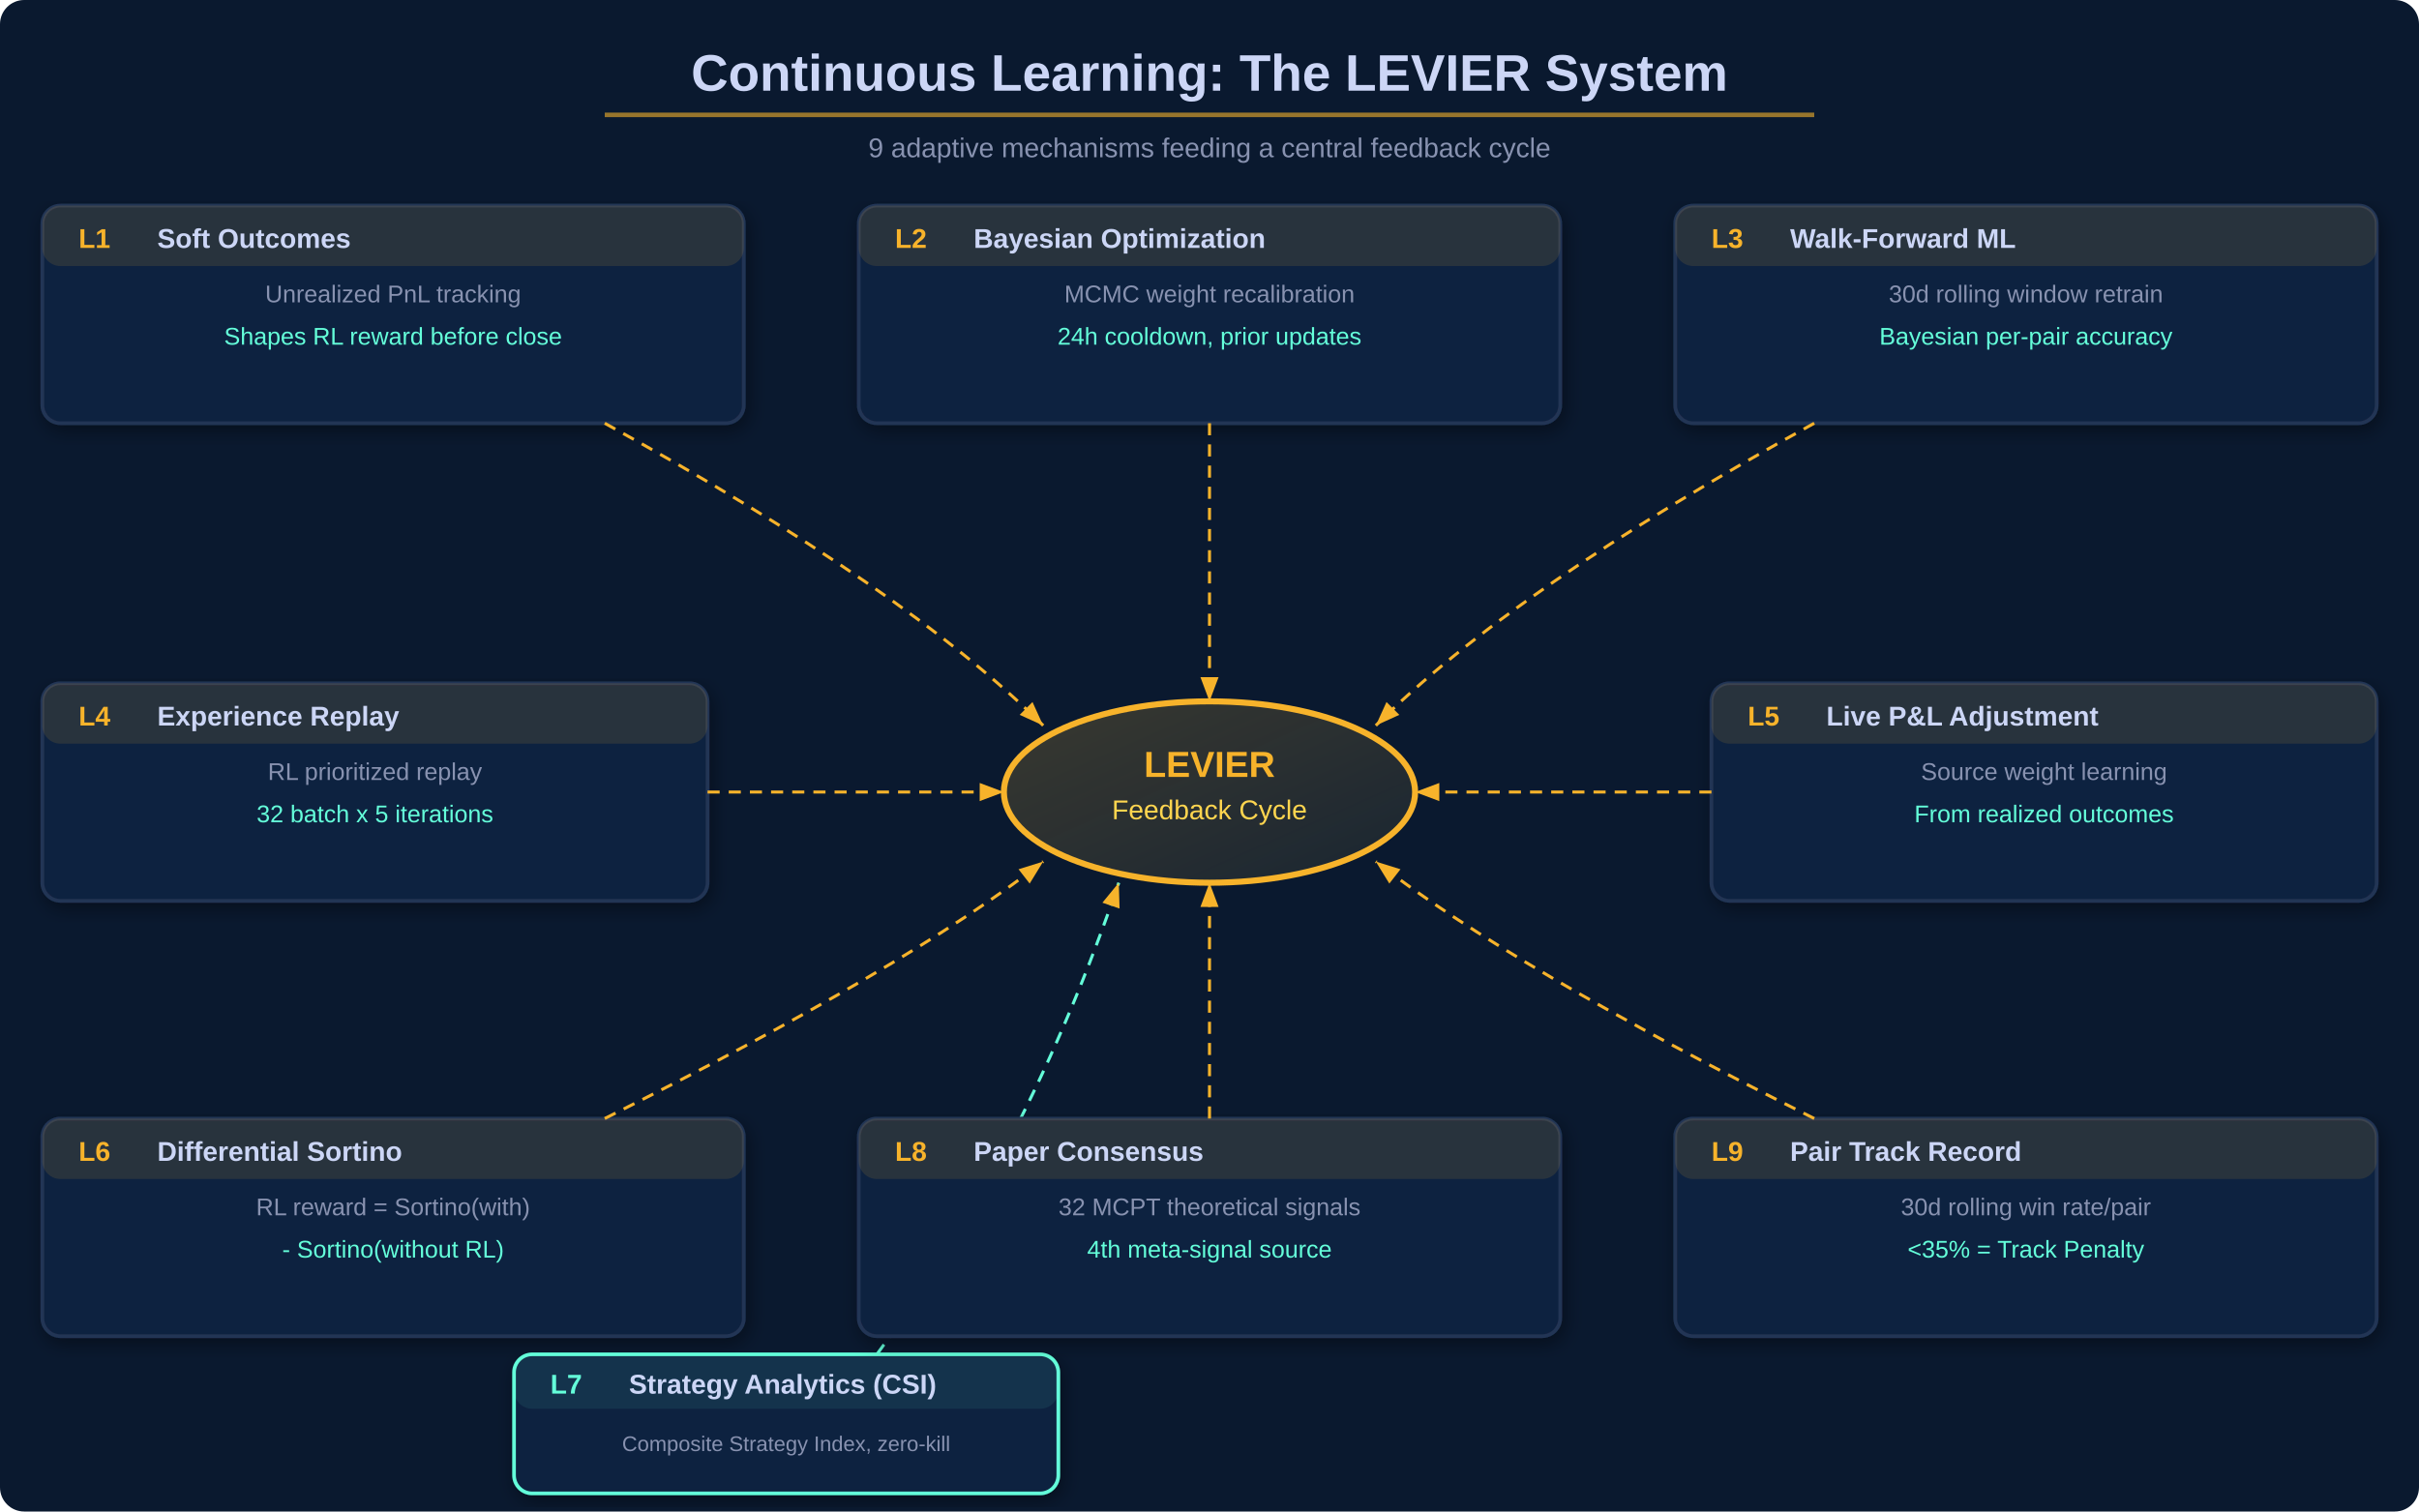
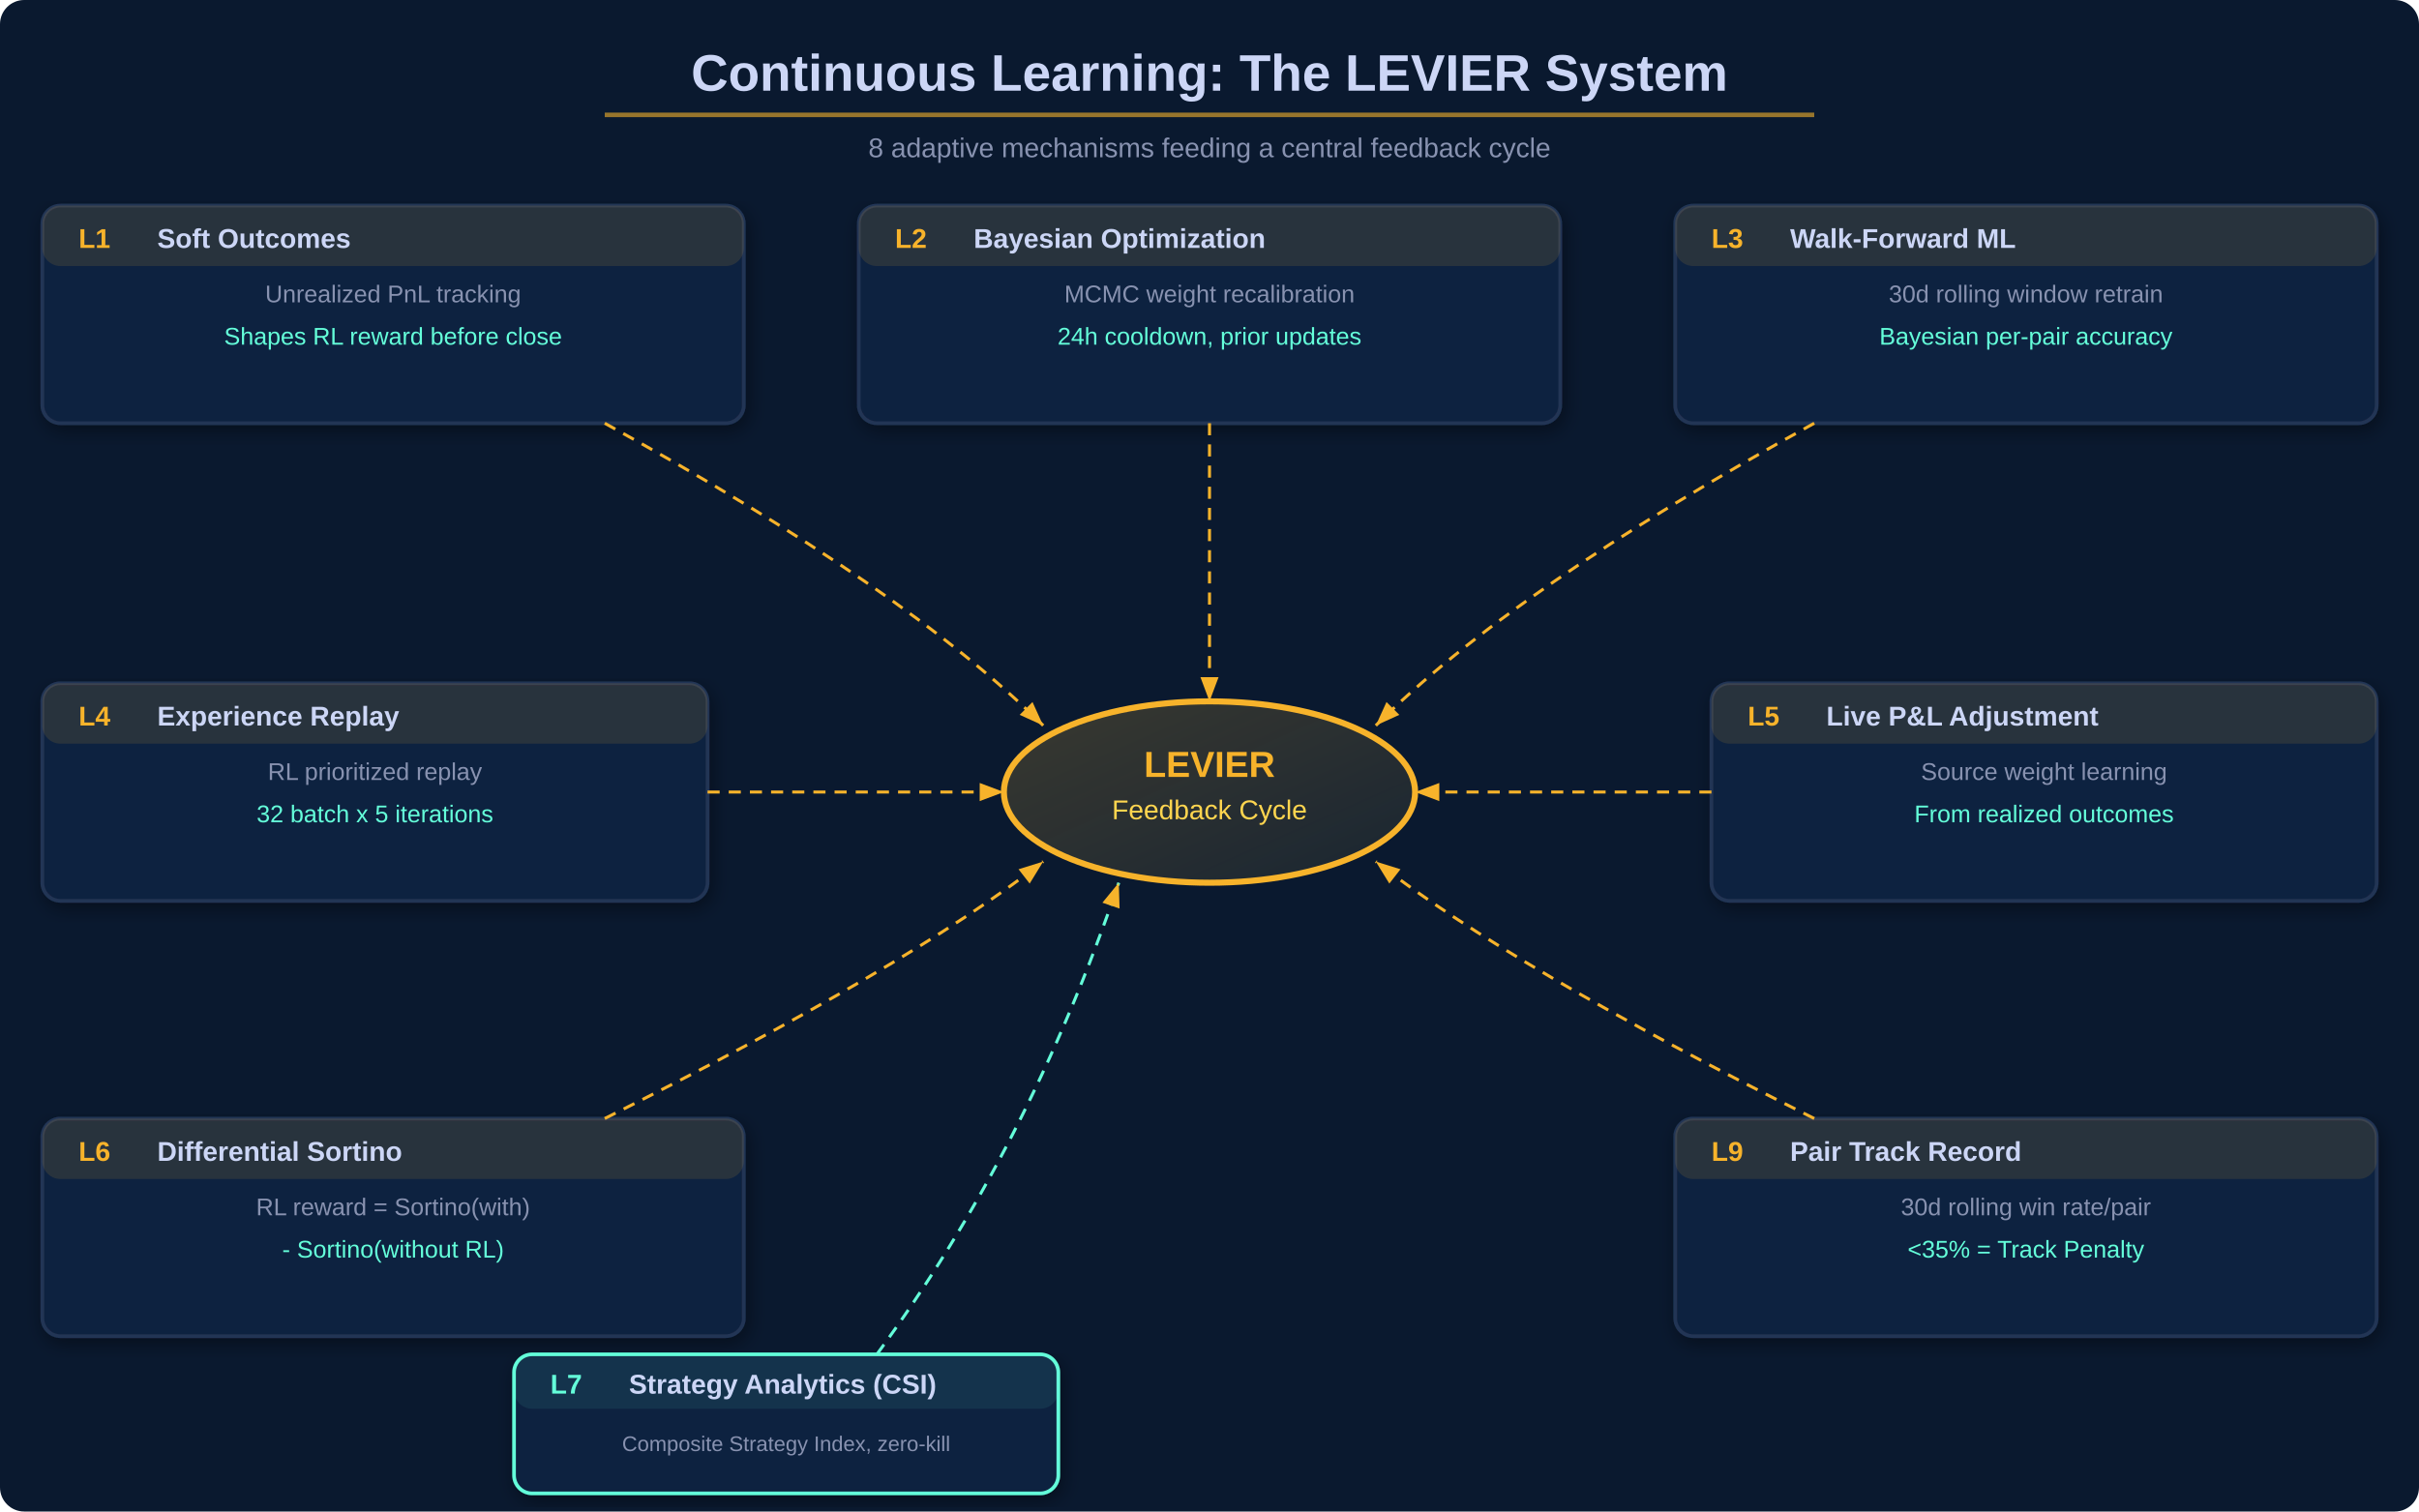
<svg xmlns="http://www.w3.org/2000/svg" viewBox="0 0 800 500" width="800" height="500" font-family="'Segoe UI', Arial, sans-serif">
  <defs>
    <filter id="clShadow" x="-5%" y="-5%" width="115%" height="115%">
      <feDropShadow dx="1" dy="2" stdDeviation="3" flood-color="#000" flood-opacity="0.4" />
    </filter>
    <marker id="arwGold" markerWidth="8" markerHeight="6" refX="8" refY="3" orient="auto">
      <polygon points="0 0, 8 3, 0 6" fill="#F7B32B" />
    </marker>
    <linearGradient id="hubGrad" x1="0%" y1="0%" x2="100%" y2="100%">
      <stop offset="0%" stop-color="#F7B32B" stop-opacity="0.2" />
      <stop offset="100%" stop-color="#FFD54F" stop-opacity="0.06" />
    </linearGradient>
  </defs>
  <rect width="800" height="500" rx="8" fill="#0a192f" />
  <text x="400" y="30" text-anchor="middle" fill="#ccd6f6" font-size="17" font-weight="700">Continuous Learning: The LEVIER System</text>
  <line x1="200" y1="38" x2="600" y2="38" stroke="#F7B32B" stroke-width="1.5" stroke-opacity="0.6" />
-   <text x="400" y="52" text-anchor="middle" fill="#8892b0" font-size="9">9 adaptive mechanisms feeding a central feedback cycle</text>
+   <text x="400" y="52" text-anchor="middle" fill="#8892b0" font-size="9">8 adaptive mechanisms feeding a central feedback cycle</text>
  <ellipse cx="400" cy="262" rx="68" ry="30" fill="url(#hubGrad)" stroke="#F7B32B" stroke-width="2" />
  <text x="400" y="257" text-anchor="middle" fill="#F7B32B" font-size="12" font-weight="700">LEVIER</text>
  <text x="400" y="271" text-anchor="middle" fill="#FFD54F" font-size="9">Feedback Cycle</text>
  <rect x="14" y="68" width="232" height="72" rx="6" fill="#112240" stroke="#233554" stroke-width="1.2" filter="url(#clShadow)" />
  <rect x="14" y="68" width="232" height="20" rx="6" fill="#F7B32B" fill-opacity="0.12" />
  <text x="26" y="82" fill="#F7B32B" font-size="9" font-weight="700">L1</text>
  <text x="52" y="82" fill="#ccd6f6" font-size="9" font-weight="600">Soft Outcomes</text>
  <text x="130" y="100" text-anchor="middle" fill="#8892b0" font-size="8">Unrealized PnL tracking</text>
  <text x="130" y="114" text-anchor="middle" fill="#64ffda" font-size="8">Shapes RL reward before close</text>
  <path d="M200,140 Q300,195 345,240" fill="none" stroke="#F7B32B" stroke-width="1" marker-end="url(#arwGold)" stroke-dasharray="4,3" />
  <rect x="284" y="68" width="232" height="72" rx="6" fill="#112240" stroke="#233554" stroke-width="1.2" filter="url(#clShadow)" />
  <rect x="284" y="68" width="232" height="20" rx="6" fill="#F7B32B" fill-opacity="0.12" />
  <text x="296" y="82" fill="#F7B32B" font-size="9" font-weight="700">L2</text>
  <text x="322" y="82" fill="#ccd6f6" font-size="9" font-weight="600">Bayesian Optimization</text>
  <text x="400" y="100" text-anchor="middle" fill="#8892b0" font-size="8">MCMC weight recalibration</text>
  <text x="400" y="114" text-anchor="middle" fill="#64ffda" font-size="8">24h cooldown, prior updates</text>
  <path d="M400,140 L400,232" fill="none" stroke="#F7B32B" stroke-width="1" marker-end="url(#arwGold)" stroke-dasharray="4,3" />
  <rect x="554" y="68" width="232" height="72" rx="6" fill="#112240" stroke="#233554" stroke-width="1.2" filter="url(#clShadow)" />
  <rect x="554" y="68" width="232" height="20" rx="6" fill="#F7B32B" fill-opacity="0.12" />
  <text x="566" y="82" fill="#F7B32B" font-size="9" font-weight="700">L3</text>
  <text x="592" y="82" fill="#ccd6f6" font-size="9" font-weight="600">Walk-Forward ML</text>
  <text x="670" y="100" text-anchor="middle" fill="#8892b0" font-size="8">30d rolling window retrain</text>
  <text x="670" y="114" text-anchor="middle" fill="#64ffda" font-size="8">Bayesian per-pair accuracy</text>
  <path d="M600,140 Q500,195 455,240" fill="none" stroke="#F7B32B" stroke-width="1" marker-end="url(#arwGold)" stroke-dasharray="4,3" />
  <rect x="14" y="226" width="220" height="72" rx="6" fill="#112240" stroke="#233554" stroke-width="1.2" filter="url(#clShadow)" />
  <rect x="14" y="226" width="220" height="20" rx="6" fill="#F7B32B" fill-opacity="0.12" />
  <text x="26" y="240" fill="#F7B32B" font-size="9" font-weight="700">L4</text>
  <text x="52" y="240" fill="#ccd6f6" font-size="9" font-weight="600">Experience Replay</text>
  <text x="124" y="258" text-anchor="middle" fill="#8892b0" font-size="8">RL prioritized replay</text>
  <text x="124" y="272" text-anchor="middle" fill="#64ffda" font-size="8">32 batch x 5 iterations</text>
  <path d="M234,262 L332,262" fill="none" stroke="#F7B32B" stroke-width="1" marker-end="url(#arwGold)" stroke-dasharray="4,3" />
  <rect x="566" y="226" width="220" height="72" rx="6" fill="#112240" stroke="#233554" stroke-width="1.2" filter="url(#clShadow)" />
  <rect x="566" y="226" width="220" height="20" rx="6" fill="#F7B32B" fill-opacity="0.12" />
  <text x="578" y="240" fill="#F7B32B" font-size="9" font-weight="700">L5</text>
  <text x="604" y="240" fill="#ccd6f6" font-size="9" font-weight="600">Live P&amp;L Adjustment</text>
  <text x="676" y="258" text-anchor="middle" fill="#8892b0" font-size="8">Source weight learning</text>
  <text x="676" y="272" text-anchor="middle" fill="#64ffda" font-size="8">From realized outcomes</text>
  <path d="M566,262 L468,262" fill="none" stroke="#F7B32B" stroke-width="1" marker-end="url(#arwGold)" stroke-dasharray="4,3" />
  <rect x="14" y="370" width="232" height="72" rx="6" fill="#112240" stroke="#233554" stroke-width="1.2" filter="url(#clShadow)" />
  <rect x="14" y="370" width="232" height="20" rx="6" fill="#F7B32B" fill-opacity="0.12" />
  <text x="26" y="384" fill="#F7B32B" font-size="9" font-weight="700">L6</text>
  <text x="52" y="384" fill="#ccd6f6" font-size="9" font-weight="600">Differential Sortino</text>
  <text x="130" y="402" text-anchor="middle" fill="#8892b0" font-size="8">RL reward = Sortino(with)</text>
  <text x="130" y="416" text-anchor="middle" fill="#64ffda" font-size="8">- Sortino(without RL)</text>
  <path d="M200,370 Q300,320 345,285" fill="none" stroke="#F7B32B" stroke-width="1" marker-end="url(#arwGold)" stroke-dasharray="4,3" />
  <rect x="170" y="448" width="180" height="46" rx="6" fill="#112240" stroke="#64ffda" stroke-width="1.2" filter="url(#clShadow)" />
  <rect x="170" y="448" width="180" height="18" rx="6" fill="#64ffda" fill-opacity="0.08" />
  <text x="182" y="461" fill="#64ffda" font-size="9" font-weight="700">L7</text>
  <text x="208" y="461" fill="#ccd6f6" font-size="9" font-weight="600">Strategy Analytics (CSI)</text>
  <text x="260" y="480" text-anchor="middle" fill="#8892b0" font-size="7">Composite Strategy Index, zero-kill</text>
  <path d="M290,448 Q340,380 370,292" fill="none" stroke="#64ffda" stroke-width="1" marker-end="url(#arwGold)" stroke-dasharray="4,3" />
-   <rect x="284" y="370" width="232" height="72" rx="6" fill="#112240" stroke="#233554" stroke-width="1.2" filter="url(#clShadow)" />
-   <rect x="284" y="370" width="232" height="20" rx="6" fill="#F7B32B" fill-opacity="0.12" />
-   <text x="296" y="384" fill="#F7B32B" font-size="9" font-weight="700">L8</text>
-   <text x="322" y="384" fill="#ccd6f6" font-size="9" font-weight="600">Paper Consensus</text>
-   <text x="400" y="402" text-anchor="middle" fill="#8892b0" font-size="8">32 MCPT theoretical signals</text>
-   <text x="400" y="416" text-anchor="middle" fill="#64ffda" font-size="8">4th meta-signal source</text>
-   <path d="M400,370 L400,292" fill="none" stroke="#F7B32B" stroke-width="1" marker-end="url(#arwGold)" stroke-dasharray="4,3" />
  <rect x="554" y="370" width="232" height="72" rx="6" fill="#112240" stroke="#233554" stroke-width="1.2" filter="url(#clShadow)" />
  <rect x="554" y="370" width="232" height="20" rx="6" fill="#F7B32B" fill-opacity="0.12" />
  <text x="566" y="384" fill="#F7B32B" font-size="9" font-weight="700">L9</text>
  <text x="592" y="384" fill="#ccd6f6" font-size="9" font-weight="600">Pair Track Record</text>
  <text x="670" y="402" text-anchor="middle" fill="#8892b0" font-size="8">30d rolling win rate/pair</text>
  <text x="670" y="416" text-anchor="middle" fill="#64ffda" font-size="8">&lt;35% = Track Penalty</text>
  <path d="M600,370 Q500,320 455,285" fill="none" stroke="#F7B32B" stroke-width="1" marker-end="url(#arwGold)" stroke-dasharray="4,3" />
</svg>
